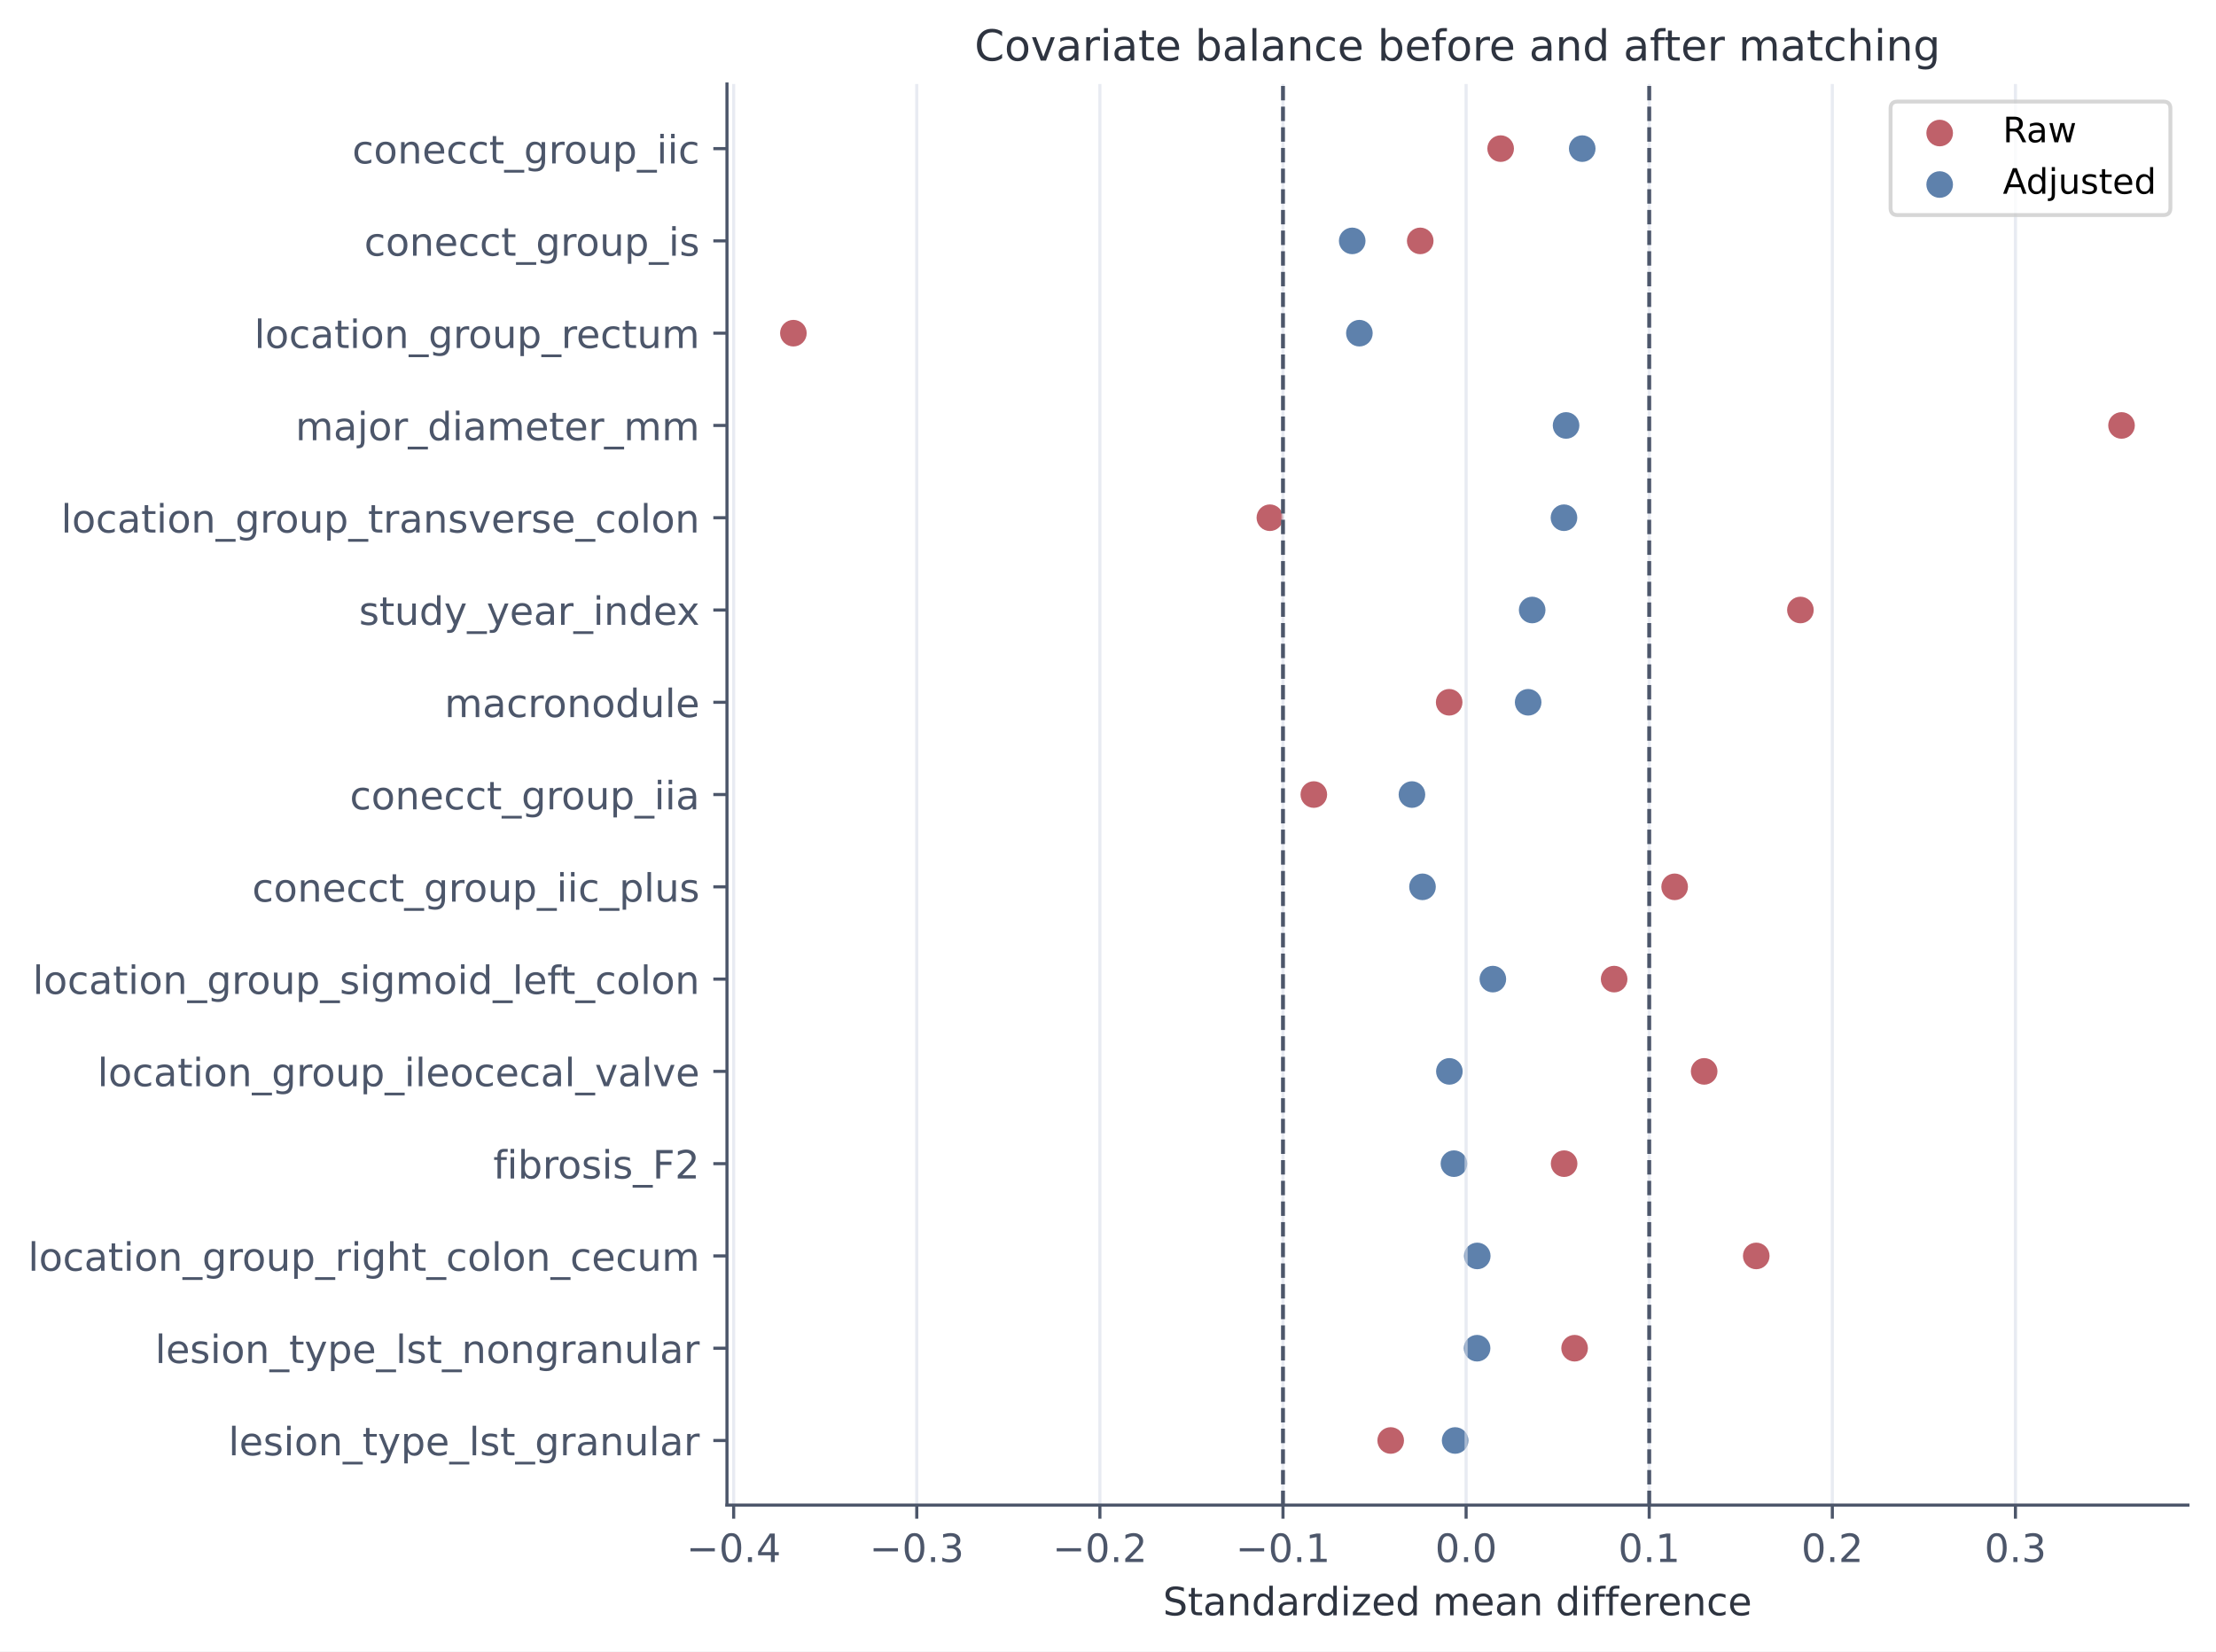
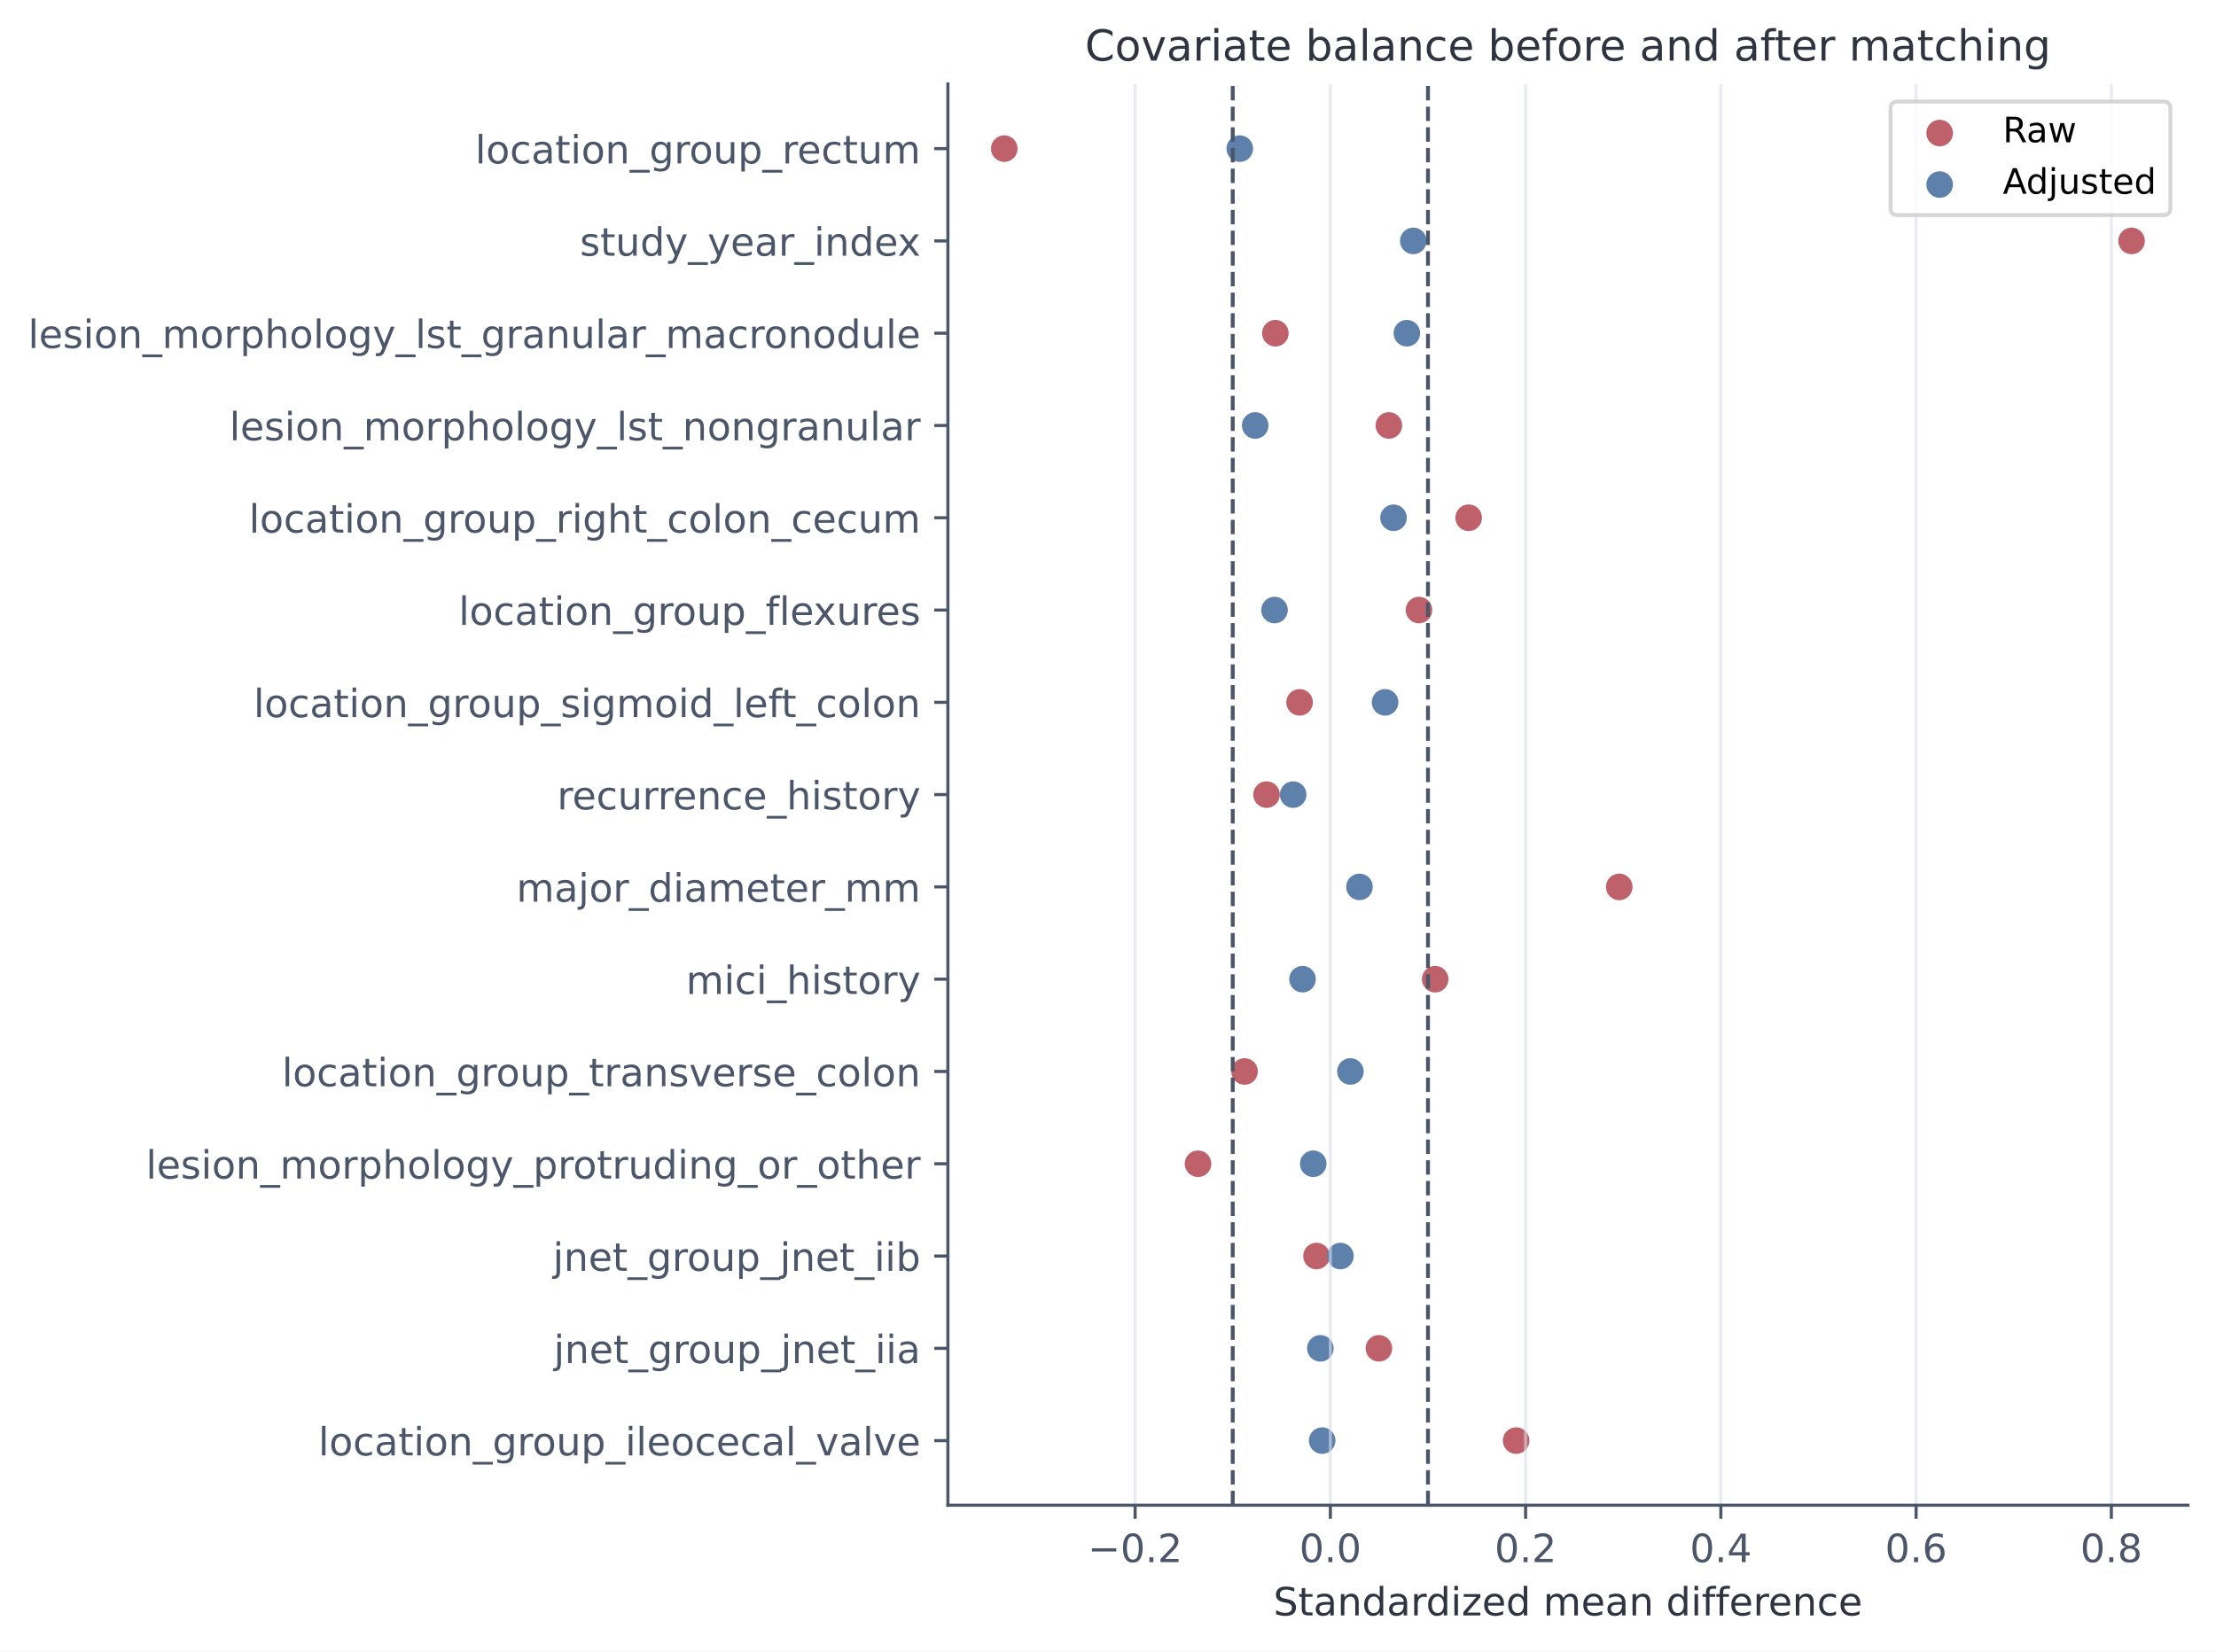
- <svg xmlns="http://www.w3.org/2000/svg" xmlns:xlink="http://www.w3.org/1999/xlink" width="568.472pt" height="423.715pt" viewBox="0 0 568.472 423.715" version="1.1">
+ <svg xmlns="http://www.w3.org/2000/svg" xmlns:xlink="http://www.w3.org/1999/xlink" width="568.427pt" height="423.715pt" viewBox="0 0 568.427 423.715" version="1.1">
  <defs>
    <style type="text/css">*{stroke-linejoin: round; stroke-linecap: butt}</style>
  </defs>
  <g id="figure_1">
    <g id="patch_1">
-       <path d="M 0 423.715  L 568.472 423.715  L 568.472 0  L 0 0  z " style="fill: #ffffff" />
+       <path d="M 0 423.715  L 568.427 423.715  L 568.427 0  L 0 0  z " style="fill: #ffffff" />
    </g>
    <g id="axes_1">
      <g id="patch_2">
-         <path d="M 186.492 386.158  L 561.272 386.158  L 561.272 21.558  L 186.492 21.558  z " style="fill: #ffffff" />
+         <path d="M 243.147 386.158  L 561.227 386.158  L 561.227 21.558  L 243.147 21.558  z " style="fill: #ffffff" />
      </g>
      <g id="PathCollection_1">
        <defs>
-           <path id="ma9f8650560" d="M 0 2.915  C 0.773 2.915 1.515 2.608 2.062 2.062  C 2.608 1.515 2.915 0.773 2.915 0  C 2.915 -0.773 2.608 -1.515 2.062 -2.062  C 1.515 -2.608 0.773 -2.915 0 -2.915  C -0.773 -2.915 -1.515 -2.608 -2.062 -2.062  C -2.608 -1.515 -2.915 -0.773 -2.915 0  C -2.915 0.773 -2.608 1.515 -2.062 2.062  C -1.515 2.608 -0.773 2.915 0 2.915  z " style="stroke: #bf616a" />
+           <path id="m0101442f38" d="M 0 2.915  C 0.773 2.915 1.515 2.608 2.062 2.062  C 2.608 1.515 2.915 0.773 2.915 0  C 2.915 -0.773 2.608 -1.515 2.062 -2.062  C 1.515 -2.608 0.773 -2.915 0 -2.915  C -0.773 -2.915 -1.515 -2.608 -2.062 -2.062  C -2.608 -1.515 -2.915 -0.773 -2.915 0  C -2.915 0.773 -2.608 1.515 -2.062 2.062  C -1.515 2.608 -0.773 2.915 0 2.915  z " style="stroke: #bf616a" />
        </defs>
-         <g clip-path="url(#p90c95029b3)">
-           <use xlink:href="#ma9f8650560" x="356.756" y="369.586" style="fill: #bf616a; stroke: #bf616a" />
-           <use xlink:href="#ma9f8650560" x="403.933" y="345.91" style="fill: #bf616a; stroke: #bf616a" />
-           <use xlink:href="#ma9f8650560" x="450.532" y="322.235" style="fill: #bf616a; stroke: #bf616a" />
-           <use xlink:href="#ma9f8650560" x="401.243" y="298.56" style="fill: #bf616a; stroke: #bf616a" />
-           <use xlink:href="#ma9f8650560" x="437.169" y="274.884" style="fill: #bf616a; stroke: #bf616a" />
-           <use xlink:href="#ma9f8650560" x="414.077" y="251.209" style="fill: #bf616a; stroke: #bf616a" />
-           <use xlink:href="#ma9f8650560" x="429.598" y="227.534" style="fill: #bf616a; stroke: #bf616a" />
-           <use xlink:href="#ma9f8650560" x="337.037" y="203.858" style="fill: #bf616a; stroke: #bf616a" />
-           <use xlink:href="#ma9f8650560" x="371.758" y="180.183" style="fill: #bf616a; stroke: #bf616a" />
-           <use xlink:href="#ma9f8650560" x="461.859" y="156.508" style="fill: #bf616a; stroke: #bf616a" />
-           <use xlink:href="#ma9f8650560" x="325.764" y="132.832" style="fill: #bf616a; stroke: #bf616a" />
-           <use xlink:href="#ma9f8650560" x="544.237" y="109.157" style="fill: #bf616a; stroke: #bf616a" />
-           <use xlink:href="#ma9f8650560" x="203.528" y="85.482" style="fill: #bf616a; stroke: #bf616a" />
-           <use xlink:href="#ma9f8650560" x="364.331" y="61.806" style="fill: #bf616a; stroke: #bf616a" />
-           <use xlink:href="#ma9f8650560" x="384.962" y="38.131" style="fill: #bf616a; stroke: #bf616a" />
+         <g clip-path="url(#p6c27c6f2ce)">
+           <use xlink:href="#m0101442f38" x="388.904" y="369.586" style="fill: #bf616a; stroke: #bf616a" />
+           <use xlink:href="#m0101442f38" x="353.7" y="345.91" style="fill: #bf616a; stroke: #bf616a" />
+           <use xlink:href="#m0101442f38" x="337.7" y="322.235" style="fill: #bf616a; stroke: #bf616a" />
+           <use xlink:href="#m0101442f38" x="307.303" y="298.56" style="fill: #bf616a; stroke: #bf616a" />
+           <use xlink:href="#m0101442f38" x="319.245" y="274.884" style="fill: #bf616a; stroke: #bf616a" />
+           <use xlink:href="#m0101442f38" x="368.136" y="251.209" style="fill: #bf616a; stroke: #bf616a" />
+           <use xlink:href="#m0101442f38" x="415.353" y="227.534" style="fill: #bf616a; stroke: #bf616a" />
+           <use xlink:href="#m0101442f38" x="324.886" y="203.858" style="fill: #bf616a; stroke: #bf616a" />
+           <use xlink:href="#m0101442f38" x="333.36" y="180.183" style="fill: #bf616a; stroke: #bf616a" />
+           <use xlink:href="#m0101442f38" x="363.98" y="156.508" style="fill: #bf616a; stroke: #bf616a" />
+           <use xlink:href="#m0101442f38" x="376.73" y="132.832" style="fill: #bf616a; stroke: #bf616a" />
+           <use xlink:href="#m0101442f38" x="356.257" y="109.157" style="fill: #bf616a; stroke: #bf616a" />
+           <use xlink:href="#m0101442f38" x="327.139" y="85.482" style="fill: #bf616a; stroke: #bf616a" />
+           <use xlink:href="#m0101442f38" x="546.769" y="61.806" style="fill: #bf616a; stroke: #bf616a" />
+           <use xlink:href="#m0101442f38" x="257.605" y="38.131" style="fill: #bf616a; stroke: #bf616a" />
        </g>
      </g>
      <g id="PathCollection_2">
        <defs>
-           <path id="m4443defe9d" d="M 0 2.915  C 0.773 2.915 1.515 2.608 2.062 2.062  C 2.608 1.515 2.915 0.773 2.915 0  C 2.915 -0.773 2.608 -1.515 2.062 -2.062  C 1.515 -2.608 0.773 -2.915 0 -2.915  C -0.773 -2.915 -1.515 -2.608 -2.062 -2.062  C -2.608 -1.515 -2.915 -0.773 -2.915 0  C -2.915 0.773 -2.608 1.515 -2.062 2.062  C -1.515 2.608 -0.773 2.915 0 2.915  z " style="stroke: #5e81ac" />
+           <path id="ma37ee5ddba" d="M 0 2.915  C 0.773 2.915 1.515 2.608 2.062 2.062  C 2.608 1.515 2.915 0.773 2.915 0  C 2.915 -0.773 2.608 -1.515 2.062 -2.062  C 1.515 -2.608 0.773 -2.915 0 -2.915  C -0.773 -2.915 -1.515 -2.608 -2.062 -2.062  C -2.608 -1.515 -2.915 -0.773 -2.915 0  C -2.915 0.773 -2.608 1.515 -2.062 2.062  C -1.515 2.608 -0.773 2.915 0 2.915  z " style="stroke: #5e81ac" />
        </defs>
-         <g clip-path="url(#p90c95029b3)">
-           <use xlink:href="#m4443defe9d" x="373.288" y="369.586" style="fill: #5e81ac; stroke: #5e81ac" />
-           <use xlink:href="#m4443defe9d" x="378.92" y="345.91" style="fill: #5e81ac; stroke: #5e81ac" />
-           <use xlink:href="#m4443defe9d" x="378.961" y="322.235" style="fill: #5e81ac; stroke: #5e81ac" />
-           <use xlink:href="#m4443defe9d" x="372.979" y="298.56" style="fill: #5e81ac; stroke: #5e81ac" />
-           <use xlink:href="#m4443defe9d" x="371.809" y="274.884" style="fill: #5e81ac; stroke: #5e81ac" />
-           <use xlink:href="#m4443defe9d" x="382.961" y="251.209" style="fill: #5e81ac; stroke: #5e81ac" />
-           <use xlink:href="#m4443defe9d" x="364.915" y="227.534" style="fill: #5e81ac; stroke: #5e81ac" />
-           <use xlink:href="#m4443defe9d" x="362.206" y="203.858" style="fill: #5e81ac; stroke: #5e81ac" />
-           <use xlink:href="#m4443defe9d" x="392.019" y="180.183" style="fill: #5e81ac; stroke: #5e81ac" />
-           <use xlink:href="#m4443defe9d" x="393.05" y="156.508" style="fill: #5e81ac; stroke: #5e81ac" />
-           <use xlink:href="#m4443defe9d" x="401.206" y="132.832" style="fill: #5e81ac; stroke: #5e81ac" />
-           <use xlink:href="#m4443defe9d" x="401.746" y="109.157" style="fill: #5e81ac; stroke: #5e81ac" />
-           <use xlink:href="#m4443defe9d" x="348.724" y="85.482" style="fill: #5e81ac; stroke: #5e81ac" />
-           <use xlink:href="#m4443defe9d" x="346.884" y="61.806" style="fill: #5e81ac; stroke: #5e81ac" />
-           <use xlink:href="#m4443defe9d" x="405.89" y="38.131" style="fill: #5e81ac; stroke: #5e81ac" />
+         <g clip-path="url(#p6c27c6f2ce)">
+           <use xlink:href="#ma37ee5ddba" x="339.15" y="369.586" style="fill: #5e81ac; stroke: #5e81ac" />
+           <use xlink:href="#ma37ee5ddba" x="338.688" y="345.91" style="fill: #5e81ac; stroke: #5e81ac" />
+           <use xlink:href="#ma37ee5ddba" x="343.836" y="322.235" style="fill: #5e81ac; stroke: #5e81ac" />
+           <use xlink:href="#ma37ee5ddba" x="336.86" y="298.56" style="fill: #5e81ac; stroke: #5e81ac" />
+           <use xlink:href="#ma37ee5ddba" x="346.393" y="274.884" style="fill: #5e81ac; stroke: #5e81ac" />
+           <use xlink:href="#ma37ee5ddba" x="334.107" y="251.209" style="fill: #5e81ac; stroke: #5e81ac" />
+           <use xlink:href="#ma37ee5ddba" x="348.721" y="227.534" style="fill: #5e81ac; stroke: #5e81ac" />
+           <use xlink:href="#ma37ee5ddba" x="331.702" y="203.858" style="fill: #5e81ac; stroke: #5e81ac" />
+           <use xlink:href="#ma37ee5ddba" x="355.284" y="180.183" style="fill: #5e81ac; stroke: #5e81ac" />
+           <use xlink:href="#ma37ee5ddba" x="326.924" y="156.508" style="fill: #5e81ac; stroke: #5e81ac" />
+           <use xlink:href="#ma37ee5ddba" x="357.453" y="132.832" style="fill: #5e81ac; stroke: #5e81ac" />
+           <use xlink:href="#ma37ee5ddba" x="321.97" y="109.157" style="fill: #5e81ac; stroke: #5e81ac" />
+           <use xlink:href="#ma37ee5ddba" x="360.874" y="85.482" style="fill: #5e81ac; stroke: #5e81ac" />
+           <use xlink:href="#ma37ee5ddba" x="362.52" y="61.806" style="fill: #5e81ac; stroke: #5e81ac" />
+           <use xlink:href="#ma37ee5ddba" x="318.014" y="38.131" style="fill: #5e81ac; stroke: #5e81ac" />
        </g>
      </g>
      <g id="matplotlib.axis_1">
        <g id="xtick_1">
          <g id="line2d_1">
-             <path d="M 188.206 386.158  L 188.206 21.558  " clip-path="url(#p90c95029b3)" style="fill: none; stroke: #d8dee9; stroke-opacity: 0.6; stroke-width: 0.8; stroke-linecap: square" />
+             <path d="M 291.169 386.158  L 291.169 21.558  " clip-path="url(#p6c27c6f2ce)" style="fill: none; stroke: #d8dee9; stroke-opacity: 0.6; stroke-width: 0.8; stroke-linecap: square" />
          </g>
          <g id="line2d_2">
            <defs>
-               <path id="m6ff92d4e8b" d="M 0 0  L 0 3.5  " style="stroke: #4c566a; stroke-width: 0.8" />
+               <path id="m2e3e70870a" d="M 0 0  L 0 3.5  " style="stroke: #4c566a; stroke-width: 0.8" />
            </defs>
            <g>
-               <use xlink:href="#m6ff92d4e8b" x="188.206" y="386.158" style="fill: #4c566a; stroke: #4c566a; stroke-width: 0.8" />
+               <use xlink:href="#m2e3e70870a" x="291.169" y="386.158" style="fill: #4c566a; stroke: #4c566a; stroke-width: 0.8" />
            </g>
          </g>
          <g id="text_1">
-             <text style="fill: #4c566a; font: 10px 'DejaVu Sans', 'Bitstream Vera Sans', 'Computer Modern Sans Serif', 'Lucida Grande', 'Verdana', 'Geneva', 'Lucid', 'Arial', 'Helvetica', 'Avant Garde', sans-serif; text-anchor: middle" x="188.206" y="400.757" transform="rotate(-0 188.2057 400.7567)">−0.4</text>
+             <text style="fill: #4c566a; font: 10px 'DejaVu Sans', 'Bitstream Vera Sans', 'Computer Modern Sans Serif', 'Lucida Grande', 'Verdana', 'Geneva', 'Lucid', 'Arial', 'Helvetica', 'Avant Garde', sans-serif; text-anchor: middle" x="291.169" y="400.757" transform="rotate(-0 291.1689 400.7567)">−0.2</text>
          </g>
        </g>
        <g id="xtick_2">
          <g id="line2d_3">
-             <path d="M 235.179 386.158  L 235.179 21.558  " clip-path="url(#p90c95029b3)" style="fill: none; stroke: #d8dee9; stroke-opacity: 0.6; stroke-width: 0.8; stroke-linecap: square" />
+             <path d="M 341.252 386.158  L 341.252 21.558  " clip-path="url(#p6c27c6f2ce)" style="fill: none; stroke: #d8dee9; stroke-opacity: 0.6; stroke-width: 0.8; stroke-linecap: square" />
          </g>
          <g id="line2d_4">
            <g>
-               <use xlink:href="#m6ff92d4e8b" x="235.179" y="386.158" style="fill: #4c566a; stroke: #4c566a; stroke-width: 0.8" />
+               <use xlink:href="#m2e3e70870a" x="341.252" y="386.158" style="fill: #4c566a; stroke: #4c566a; stroke-width: 0.8" />
            </g>
          </g>
          <g id="text_2">
-             <text style="fill: #4c566a; font: 10px 'DejaVu Sans', 'Bitstream Vera Sans', 'Computer Modern Sans Serif', 'Lucida Grande', 'Verdana', 'Geneva', 'Lucid', 'Arial', 'Helvetica', 'Avant Garde', sans-serif; text-anchor: middle" x="235.179" y="400.757" transform="rotate(-0 235.1794 400.7567)">−0.3</text>
+             <text style="fill: #4c566a; font: 10px 'DejaVu Sans', 'Bitstream Vera Sans', 'Computer Modern Sans Serif', 'Lucida Grande', 'Verdana', 'Geneva', 'Lucid', 'Arial', 'Helvetica', 'Avant Garde', sans-serif; text-anchor: middle" x="341.252" y="400.757" transform="rotate(-0 341.2517 400.7567)">0.0</text>
          </g>
        </g>
        <g id="xtick_3">
          <g id="line2d_5">
-             <path d="M 282.153 386.158  L 282.153 21.558  " clip-path="url(#p90c95029b3)" style="fill: none; stroke: #d8dee9; stroke-opacity: 0.6; stroke-width: 0.8; stroke-linecap: square" />
+             <path d="M 391.335 386.158  L 391.335 21.558  " clip-path="url(#p6c27c6f2ce)" style="fill: none; stroke: #d8dee9; stroke-opacity: 0.6; stroke-width: 0.8; stroke-linecap: square" />
          </g>
          <g id="line2d_6">
            <g>
-               <use xlink:href="#m6ff92d4e8b" x="282.153" y="386.158" style="fill: #4c566a; stroke: #4c566a; stroke-width: 0.8" />
+               <use xlink:href="#m2e3e70870a" x="391.335" y="386.158" style="fill: #4c566a; stroke: #4c566a; stroke-width: 0.8" />
            </g>
          </g>
          <g id="text_3">
-             <text style="fill: #4c566a; font: 10px 'DejaVu Sans', 'Bitstream Vera Sans', 'Computer Modern Sans Serif', 'Lucida Grande', 'Verdana', 'Geneva', 'Lucid', 'Arial', 'Helvetica', 'Avant Garde', sans-serif; text-anchor: middle" x="282.153" y="400.757" transform="rotate(-0 282.1531 400.7567)">−0.2</text>
+             <text style="fill: #4c566a; font: 10px 'DejaVu Sans', 'Bitstream Vera Sans', 'Computer Modern Sans Serif', 'Lucida Grande', 'Verdana', 'Geneva', 'Lucid', 'Arial', 'Helvetica', 'Avant Garde', sans-serif; text-anchor: middle" x="391.335" y="400.757" transform="rotate(-0 391.3346 400.7567)">0.2</text>
          </g>
        </g>
        <g id="xtick_4">
          <g id="line2d_7">
-             <path d="M 329.127 386.158  L 329.127 21.558  " clip-path="url(#p90c95029b3)" style="fill: none; stroke: #d8dee9; stroke-opacity: 0.6; stroke-width: 0.8; stroke-linecap: square" />
+             <path d="M 441.417 386.158  L 441.417 21.558  " clip-path="url(#p6c27c6f2ce)" style="fill: none; stroke: #d8dee9; stroke-opacity: 0.6; stroke-width: 0.8; stroke-linecap: square" />
          </g>
          <g id="line2d_8">
            <g>
-               <use xlink:href="#m6ff92d4e8b" x="329.127" y="386.158" style="fill: #4c566a; stroke: #4c566a; stroke-width: 0.8" />
+               <use xlink:href="#m2e3e70870a" x="441.417" y="386.158" style="fill: #4c566a; stroke: #4c566a; stroke-width: 0.8" />
            </g>
          </g>
          <g id="text_4">
-             <text style="fill: #4c566a; font: 10px 'DejaVu Sans', 'Bitstream Vera Sans', 'Computer Modern Sans Serif', 'Lucida Grande', 'Verdana', 'Geneva', 'Lucid', 'Arial', 'Helvetica', 'Avant Garde', sans-serif; text-anchor: middle" x="329.127" y="400.757" transform="rotate(-0 329.1268 400.7567)">−0.1</text>
+             <text style="fill: #4c566a; font: 10px 'DejaVu Sans', 'Bitstream Vera Sans', 'Computer Modern Sans Serif', 'Lucida Grande', 'Verdana', 'Geneva', 'Lucid', 'Arial', 'Helvetica', 'Avant Garde', sans-serif; text-anchor: middle" x="441.417" y="400.757" transform="rotate(-0 441.4174 400.7567)">0.4</text>
          </g>
        </g>
        <g id="xtick_5">
          <g id="line2d_9">
-             <path d="M 376.101 386.158  L 376.101 21.558  " clip-path="url(#p90c95029b3)" style="fill: none; stroke: #d8dee9; stroke-opacity: 0.6; stroke-width: 0.8; stroke-linecap: square" />
+             <path d="M 491.5 386.158  L 491.5 21.558  " clip-path="url(#p6c27c6f2ce)" style="fill: none; stroke: #d8dee9; stroke-opacity: 0.6; stroke-width: 0.8; stroke-linecap: square" />
          </g>
          <g id="line2d_10">
            <g>
-               <use xlink:href="#m6ff92d4e8b" x="376.101" y="386.158" style="fill: #4c566a; stroke: #4c566a; stroke-width: 0.8" />
+               <use xlink:href="#m2e3e70870a" x="491.5" y="386.158" style="fill: #4c566a; stroke: #4c566a; stroke-width: 0.8" />
            </g>
          </g>
          <g id="text_5">
-             <text style="fill: #4c566a; font: 10px 'DejaVu Sans', 'Bitstream Vera Sans', 'Computer Modern Sans Serif', 'Lucida Grande', 'Verdana', 'Geneva', 'Lucid', 'Arial', 'Helvetica', 'Avant Garde', sans-serif; text-anchor: middle" x="376.101" y="400.757" transform="rotate(-0 376.1005 400.7567)">0.0</text>
+             <text style="fill: #4c566a; font: 10px 'DejaVu Sans', 'Bitstream Vera Sans', 'Computer Modern Sans Serif', 'Lucida Grande', 'Verdana', 'Geneva', 'Lucid', 'Arial', 'Helvetica', 'Avant Garde', sans-serif; text-anchor: middle" x="491.5" y="400.757" transform="rotate(-0 491.5003 400.7567)">0.6</text>
          </g>
        </g>
        <g id="xtick_6">
          <g id="line2d_11">
-             <path d="M 423.074 386.158  L 423.074 21.558  " clip-path="url(#p90c95029b3)" style="fill: none; stroke: #d8dee9; stroke-opacity: 0.6; stroke-width: 0.8; stroke-linecap: square" />
+             <path d="M 541.583 386.158  L 541.583 21.558  " clip-path="url(#p6c27c6f2ce)" style="fill: none; stroke: #d8dee9; stroke-opacity: 0.6; stroke-width: 0.8; stroke-linecap: square" />
          </g>
          <g id="line2d_12">
            <g>
-               <use xlink:href="#m6ff92d4e8b" x="423.074" y="386.158" style="fill: #4c566a; stroke: #4c566a; stroke-width: 0.8" />
+               <use xlink:href="#m2e3e70870a" x="541.583" y="386.158" style="fill: #4c566a; stroke: #4c566a; stroke-width: 0.8" />
            </g>
          </g>
          <g id="text_6">
-             <text style="fill: #4c566a; font: 10px 'DejaVu Sans', 'Bitstream Vera Sans', 'Computer Modern Sans Serif', 'Lucida Grande', 'Verdana', 'Geneva', 'Lucid', 'Arial', 'Helvetica', 'Avant Garde', sans-serif; text-anchor: middle" x="423.074" y="400.757" transform="rotate(-0 423.0742 400.7567)">0.1</text>
-           </g>
-         </g>
-         <g id="xtick_7">
-           <g id="line2d_13">
-             <path d="M 470.048 386.158  L 470.048 21.558  " clip-path="url(#p90c95029b3)" style="fill: none; stroke: #d8dee9; stroke-opacity: 0.6; stroke-width: 0.8; stroke-linecap: square" />
-           </g>
-           <g id="line2d_14">
-             <g>
-               <use xlink:href="#m6ff92d4e8b" x="470.048" y="386.158" style="fill: #4c566a; stroke: #4c566a; stroke-width: 0.8" />
-             </g>
-           </g>
-           <g id="text_7">
-             <text style="fill: #4c566a; font: 10px 'DejaVu Sans', 'Bitstream Vera Sans', 'Computer Modern Sans Serif', 'Lucida Grande', 'Verdana', 'Geneva', 'Lucid', 'Arial', 'Helvetica', 'Avant Garde', sans-serif; text-anchor: middle" x="470.048" y="400.757" transform="rotate(-0 470.0479 400.7567)">0.2</text>
-           </g>
-         </g>
-         <g id="xtick_8">
-           <g id="line2d_15">
-             <path d="M 517.022 386.158  L 517.022 21.558  " clip-path="url(#p90c95029b3)" style="fill: none; stroke: #d8dee9; stroke-opacity: 0.6; stroke-width: 0.8; stroke-linecap: square" />
-           </g>
-           <g id="line2d_16">
-             <g>
-               <use xlink:href="#m6ff92d4e8b" x="517.022" y="386.158" style="fill: #4c566a; stroke: #4c566a; stroke-width: 0.8" />
-             </g>
-           </g>
-           <g id="text_8">
-             <text style="fill: #4c566a; font: 10px 'DejaVu Sans', 'Bitstream Vera Sans', 'Computer Modern Sans Serif', 'Lucida Grande', 'Verdana', 'Geneva', 'Lucid', 'Arial', 'Helvetica', 'Avant Garde', sans-serif; text-anchor: middle" x="517.022" y="400.757" transform="rotate(-0 517.0216 400.7567)">0.3</text>
-           </g>
-         </g>
-         <g id="text_9">
-           <text style="fill: #2e3440; font: 10px 'DejaVu Sans', 'Bitstream Vera Sans', 'Computer Modern Sans Serif', 'Lucida Grande', 'Verdana', 'Geneva', 'Lucid', 'Arial', 'Helvetica', 'Avant Garde', sans-serif; text-anchor: middle" x="373.882" y="414.435" transform="rotate(-0 373.8822 414.4348)">Standardized mean difference</text>
+             <text style="fill: #4c566a; font: 10px 'DejaVu Sans', 'Bitstream Vera Sans', 'Computer Modern Sans Serif', 'Lucida Grande', 'Verdana', 'Geneva', 'Lucid', 'Arial', 'Helvetica', 'Avant Garde', sans-serif; text-anchor: middle" x="541.583" y="400.757" transform="rotate(-0 541.5832 400.7567)">0.8</text>
+           </g>
+         </g>
+         <g id="text_7">
+           <text style="fill: #2e3440; font: 10px 'DejaVu Sans', 'Bitstream Vera Sans', 'Computer Modern Sans Serif', 'Lucida Grande', 'Verdana', 'Geneva', 'Lucid', 'Arial', 'Helvetica', 'Avant Garde', sans-serif; text-anchor: middle" x="402.187" y="414.435" transform="rotate(-0 402.1869 414.4348)">Standardized mean difference</text>
        </g>
      </g>
      <g id="matplotlib.axis_2">
        <g id="ytick_1">
+           <g id="line2d_13">
+             <defs>
+               <path id="m29031b3eed" d="M 0 0  L -3.5 0  " style="stroke: #4c566a; stroke-width: 0.8" />
+             </defs>
+             <g>
+               <use xlink:href="#m29031b3eed" x="243.147" y="369.586" style="fill: #4c566a; stroke: #4c566a; stroke-width: 0.8" />
+             </g>
+           </g>
+           <g id="text_8">
+             <text style="fill: #4c566a; font: 10px 'DejaVu Sans', 'Bitstream Vera Sans', 'Computer Modern Sans Serif', 'Lucida Grande', 'Verdana', 'Geneva', 'Lucid', 'Arial', 'Helvetica', 'Avant Garde', sans-serif; text-anchor: end" x="236.147" y="373.385" transform="rotate(-0 236.1469 373.3848)">location_group_ileocecal_valve</text>
+           </g>
+         </g>
+         <g id="ytick_2">
+           <g id="line2d_14">
+             <g>
+               <use xlink:href="#m29031b3eed" x="243.147" y="345.91" style="fill: #4c566a; stroke: #4c566a; stroke-width: 0.8" />
+             </g>
+           </g>
+           <g id="text_9">
+             <text style="fill: #4c566a; font: 10px 'DejaVu Sans', 'Bitstream Vera Sans', 'Computer Modern Sans Serif', 'Lucida Grande', 'Verdana', 'Geneva', 'Lucid', 'Arial', 'Helvetica', 'Avant Garde', sans-serif; text-anchor: end" x="236.147" y="349.709" transform="rotate(-0 236.1469 349.7094)">jnet_group_jnet_iia</text>
+           </g>
+         </g>
+         <g id="ytick_3">
+           <g id="line2d_15">
+             <g>
+               <use xlink:href="#m29031b3eed" x="243.147" y="322.235" style="fill: #4c566a; stroke: #4c566a; stroke-width: 0.8" />
+             </g>
+           </g>
+           <g id="text_10">
+             <text style="fill: #4c566a; font: 10px 'DejaVu Sans', 'Bitstream Vera Sans', 'Computer Modern Sans Serif', 'Lucida Grande', 'Verdana', 'Geneva', 'Lucid', 'Arial', 'Helvetica', 'Avant Garde', sans-serif; text-anchor: end" x="236.147" y="326.034" transform="rotate(-0 236.1469 326.0341)">jnet_group_jnet_iib</text>
+           </g>
+         </g>
+         <g id="ytick_4">
+           <g id="line2d_16">
+             <g>
+               <use xlink:href="#m29031b3eed" x="243.147" y="298.56" style="fill: #4c566a; stroke: #4c566a; stroke-width: 0.8" />
+             </g>
+           </g>
+           <g id="text_11">
+             <text style="fill: #4c566a; font: 10px 'DejaVu Sans', 'Bitstream Vera Sans', 'Computer Modern Sans Serif', 'Lucida Grande', 'Verdana', 'Geneva', 'Lucid', 'Arial', 'Helvetica', 'Avant Garde', sans-serif; text-anchor: end" x="236.147" y="302.359" transform="rotate(-0 236.1469 302.3588)">lesion_morphology_protruding_or_other</text>
+           </g>
+         </g>
+         <g id="ytick_5">
          <g id="line2d_17">
-             <defs>
-               <path id="mf9ea28f446" d="M 0 0  L -3.5 0  " style="stroke: #4c566a; stroke-width: 0.8" />
-             </defs>
-             <g>
-               <use xlink:href="#mf9ea28f446" x="186.492" y="369.586" style="fill: #4c566a; stroke: #4c566a; stroke-width: 0.8" />
-             </g>
-           </g>
-           <g id="text_10">
-             <text style="fill: #4c566a; font: 10px 'DejaVu Sans', 'Bitstream Vera Sans', 'Computer Modern Sans Serif', 'Lucida Grande', 'Verdana', 'Geneva', 'Lucid', 'Arial', 'Helvetica', 'Avant Garde', sans-serif; text-anchor: end" x="179.492" y="373.385" transform="rotate(-0 179.4922 373.3848)">lesion_type_lst_granular</text>
-           </g>
-         </g>
-         <g id="ytick_2">
+             <g>
+               <use xlink:href="#m29031b3eed" x="243.147" y="274.884" style="fill: #4c566a; stroke: #4c566a; stroke-width: 0.8" />
+             </g>
+           </g>
+           <g id="text_12">
+             <text style="fill: #4c566a; font: 10px 'DejaVu Sans', 'Bitstream Vera Sans', 'Computer Modern Sans Serif', 'Lucida Grande', 'Verdana', 'Geneva', 'Lucid', 'Arial', 'Helvetica', 'Avant Garde', sans-serif; text-anchor: end" x="236.147" y="278.683" transform="rotate(-0 236.1469 278.6835)">location_group_transverse_colon</text>
+           </g>
+         </g>
+         <g id="ytick_6">
          <g id="line2d_18">
            <g>
-               <use xlink:href="#mf9ea28f446" x="186.492" y="345.91" style="fill: #4c566a; stroke: #4c566a; stroke-width: 0.8" />
-             </g>
-           </g>
-           <g id="text_11">
-             <text style="fill: #4c566a; font: 10px 'DejaVu Sans', 'Bitstream Vera Sans', 'Computer Modern Sans Serif', 'Lucida Grande', 'Verdana', 'Geneva', 'Lucid', 'Arial', 'Helvetica', 'Avant Garde', sans-serif; text-anchor: end" x="179.492" y="349.709" transform="rotate(-0 179.4922 349.7094)">lesion_type_lst_nongranular</text>
-           </g>
-         </g>
-         <g id="ytick_3">
+               <use xlink:href="#m29031b3eed" x="243.147" y="251.209" style="fill: #4c566a; stroke: #4c566a; stroke-width: 0.8" />
+             </g>
+           </g>
+           <g id="text_13">
+             <text style="fill: #4c566a; font: 10px 'DejaVu Sans', 'Bitstream Vera Sans', 'Computer Modern Sans Serif', 'Lucida Grande', 'Verdana', 'Geneva', 'Lucid', 'Arial', 'Helvetica', 'Avant Garde', sans-serif; text-anchor: end" x="236.147" y="255.008" transform="rotate(-0 236.1469 255.0081)">mici_history</text>
+           </g>
+         </g>
+         <g id="ytick_7">
          <g id="line2d_19">
            <g>
-               <use xlink:href="#mf9ea28f446" x="186.492" y="322.235" style="fill: #4c566a; stroke: #4c566a; stroke-width: 0.8" />
-             </g>
-           </g>
-           <g id="text_12">
-             <text style="fill: #4c566a; font: 10px 'DejaVu Sans', 'Bitstream Vera Sans', 'Computer Modern Sans Serif', 'Lucida Grande', 'Verdana', 'Geneva', 'Lucid', 'Arial', 'Helvetica', 'Avant Garde', sans-serif; text-anchor: end" x="179.492" y="326.034" transform="rotate(-0 179.4922 326.0341)">location_group_right_colon_cecum</text>
-           </g>
-         </g>
-         <g id="ytick_4">
+               <use xlink:href="#m29031b3eed" x="243.147" y="227.534" style="fill: #4c566a; stroke: #4c566a; stroke-width: 0.8" />
+             </g>
+           </g>
+           <g id="text_14">
+             <text style="fill: #4c566a; font: 10px 'DejaVu Sans', 'Bitstream Vera Sans', 'Computer Modern Sans Serif', 'Lucida Grande', 'Verdana', 'Geneva', 'Lucid', 'Arial', 'Helvetica', 'Avant Garde', sans-serif; text-anchor: end" x="236.147" y="231.333" transform="rotate(-0 236.1469 231.3328)">major_diameter_mm</text>
+           </g>
+         </g>
+         <g id="ytick_8">
          <g id="line2d_20">
            <g>
-               <use xlink:href="#mf9ea28f446" x="186.492" y="298.56" style="fill: #4c566a; stroke: #4c566a; stroke-width: 0.8" />
-             </g>
-           </g>
-           <g id="text_13">
-             <text style="fill: #4c566a; font: 10px 'DejaVu Sans', 'Bitstream Vera Sans', 'Computer Modern Sans Serif', 'Lucida Grande', 'Verdana', 'Geneva', 'Lucid', 'Arial', 'Helvetica', 'Avant Garde', sans-serif; text-anchor: end" x="179.492" y="302.359" transform="rotate(-0 179.4922 302.3588)">fibrosis_F2</text>
-           </g>
-         </g>
-         <g id="ytick_5">
+               <use xlink:href="#m29031b3eed" x="243.147" y="203.858" style="fill: #4c566a; stroke: #4c566a; stroke-width: 0.8" />
+             </g>
+           </g>
+           <g id="text_15">
+             <text style="fill: #4c566a; font: 10px 'DejaVu Sans', 'Bitstream Vera Sans', 'Computer Modern Sans Serif', 'Lucida Grande', 'Verdana', 'Geneva', 'Lucid', 'Arial', 'Helvetica', 'Avant Garde', sans-serif; text-anchor: end" x="236.147" y="207.657" transform="rotate(-0 236.1469 207.6575)">recurrence_history</text>
+           </g>
+         </g>
+         <g id="ytick_9">
          <g id="line2d_21">
            <g>
-               <use xlink:href="#mf9ea28f446" x="186.492" y="274.884" style="fill: #4c566a; stroke: #4c566a; stroke-width: 0.8" />
-             </g>
-           </g>
-           <g id="text_14">
-             <text style="fill: #4c566a; font: 10px 'DejaVu Sans', 'Bitstream Vera Sans', 'Computer Modern Sans Serif', 'Lucida Grande', 'Verdana', 'Geneva', 'Lucid', 'Arial', 'Helvetica', 'Avant Garde', sans-serif; text-anchor: end" x="179.492" y="278.683" transform="rotate(-0 179.4922 278.6835)">location_group_ileocecal_valve</text>
-           </g>
-         </g>
-         <g id="ytick_6">
+               <use xlink:href="#m29031b3eed" x="243.147" y="180.183" style="fill: #4c566a; stroke: #4c566a; stroke-width: 0.8" />
+             </g>
+           </g>
+           <g id="text_16">
+             <text style="fill: #4c566a; font: 10px 'DejaVu Sans', 'Bitstream Vera Sans', 'Computer Modern Sans Serif', 'Lucida Grande', 'Verdana', 'Geneva', 'Lucid', 'Arial', 'Helvetica', 'Avant Garde', sans-serif; text-anchor: end" x="236.147" y="183.982" transform="rotate(-0 236.1469 183.9822)">location_group_sigmoid_left_colon</text>
+           </g>
+         </g>
+         <g id="ytick_10">
          <g id="line2d_22">
            <g>
-               <use xlink:href="#mf9ea28f446" x="186.492" y="251.209" style="fill: #4c566a; stroke: #4c566a; stroke-width: 0.8" />
-             </g>
-           </g>
-           <g id="text_15">
-             <text style="fill: #4c566a; font: 10px 'DejaVu Sans', 'Bitstream Vera Sans', 'Computer Modern Sans Serif', 'Lucida Grande', 'Verdana', 'Geneva', 'Lucid', 'Arial', 'Helvetica', 'Avant Garde', sans-serif; text-anchor: end" x="179.492" y="255.008" transform="rotate(-0 179.4922 255.0081)">location_group_sigmoid_left_colon</text>
-           </g>
-         </g>
-         <g id="ytick_7">
+               <use xlink:href="#m29031b3eed" x="243.147" y="156.508" style="fill: #4c566a; stroke: #4c566a; stroke-width: 0.8" />
+             </g>
+           </g>
+           <g id="text_17">
+             <text style="fill: #4c566a; font: 10px 'DejaVu Sans', 'Bitstream Vera Sans', 'Computer Modern Sans Serif', 'Lucida Grande', 'Verdana', 'Geneva', 'Lucid', 'Arial', 'Helvetica', 'Avant Garde', sans-serif; text-anchor: end" x="236.147" y="160.307" transform="rotate(-0 236.1469 160.3069)">location_group_flexures</text>
+           </g>
+         </g>
+         <g id="ytick_11">
          <g id="line2d_23">
            <g>
-               <use xlink:href="#mf9ea28f446" x="186.492" y="227.534" style="fill: #4c566a; stroke: #4c566a; stroke-width: 0.8" />
-             </g>
-           </g>
-           <g id="text_16">
-             <text style="fill: #4c566a; font: 10px 'DejaVu Sans', 'Bitstream Vera Sans', 'Computer Modern Sans Serif', 'Lucida Grande', 'Verdana', 'Geneva', 'Lucid', 'Arial', 'Helvetica', 'Avant Garde', sans-serif; text-anchor: end" x="179.492" y="231.333" transform="rotate(-0 179.4922 231.3328)">conecct_group_iic_plus</text>
-           </g>
-         </g>
-         <g id="ytick_8">
+               <use xlink:href="#m29031b3eed" x="243.147" y="132.832" style="fill: #4c566a; stroke: #4c566a; stroke-width: 0.8" />
+             </g>
+           </g>
+           <g id="text_18">
+             <text style="fill: #4c566a; font: 10px 'DejaVu Sans', 'Bitstream Vera Sans', 'Computer Modern Sans Serif', 'Lucida Grande', 'Verdana', 'Geneva', 'Lucid', 'Arial', 'Helvetica', 'Avant Garde', sans-serif; text-anchor: end" x="236.147" y="136.632" transform="rotate(-0 236.1469 136.6315)">location_group_right_colon_cecum</text>
+           </g>
+         </g>
+         <g id="ytick_12">
          <g id="line2d_24">
            <g>
-               <use xlink:href="#mf9ea28f446" x="186.492" y="203.858" style="fill: #4c566a; stroke: #4c566a; stroke-width: 0.8" />
-             </g>
-           </g>
-           <g id="text_17">
-             <text style="fill: #4c566a; font: 10px 'DejaVu Sans', 'Bitstream Vera Sans', 'Computer Modern Sans Serif', 'Lucida Grande', 'Verdana', 'Geneva', 'Lucid', 'Arial', 'Helvetica', 'Avant Garde', sans-serif; text-anchor: end" x="179.492" y="207.657" transform="rotate(-0 179.4922 207.6575)">conecct_group_iia</text>
-           </g>
-         </g>
-         <g id="ytick_9">
+               <use xlink:href="#m29031b3eed" x="243.147" y="109.157" style="fill: #4c566a; stroke: #4c566a; stroke-width: 0.8" />
+             </g>
+           </g>
+           <g id="text_19">
+             <text style="fill: #4c566a; font: 10px 'DejaVu Sans', 'Bitstream Vera Sans', 'Computer Modern Sans Serif', 'Lucida Grande', 'Verdana', 'Geneva', 'Lucid', 'Arial', 'Helvetica', 'Avant Garde', sans-serif; text-anchor: end" x="236.147" y="112.956" transform="rotate(-0 236.1469 112.9562)">lesion_morphology_lst_nongranular</text>
+           </g>
+         </g>
+         <g id="ytick_13">
          <g id="line2d_25">
            <g>
-               <use xlink:href="#mf9ea28f446" x="186.492" y="180.183" style="fill: #4c566a; stroke: #4c566a; stroke-width: 0.8" />
-             </g>
-           </g>
-           <g id="text_18">
-             <text style="fill: #4c566a; font: 10px 'DejaVu Sans', 'Bitstream Vera Sans', 'Computer Modern Sans Serif', 'Lucida Grande', 'Verdana', 'Geneva', 'Lucid', 'Arial', 'Helvetica', 'Avant Garde', sans-serif; text-anchor: end" x="179.492" y="183.982" transform="rotate(-0 179.4922 183.9822)">macronodule</text>
-           </g>
-         </g>
-         <g id="ytick_10">
+               <use xlink:href="#m29031b3eed" x="243.147" y="85.482" style="fill: #4c566a; stroke: #4c566a; stroke-width: 0.8" />
+             </g>
+           </g>
+           <g id="text_20">
+             <text style="fill: #4c566a; font: 10px 'DejaVu Sans', 'Bitstream Vera Sans', 'Computer Modern Sans Serif', 'Lucida Grande', 'Verdana', 'Geneva', 'Lucid', 'Arial', 'Helvetica', 'Avant Garde', sans-serif; text-anchor: end" x="236.147" y="89.281" transform="rotate(-0 236.1469 89.28088)">lesion_morphology_lst_granular_macronodule</text>
+           </g>
+         </g>
+         <g id="ytick_14">
          <g id="line2d_26">
            <g>
-               <use xlink:href="#mf9ea28f446" x="186.492" y="156.508" style="fill: #4c566a; stroke: #4c566a; stroke-width: 0.8" />
-             </g>
-           </g>
-           <g id="text_19">
-             <text style="fill: #4c566a; font: 10px 'DejaVu Sans', 'Bitstream Vera Sans', 'Computer Modern Sans Serif', 'Lucida Grande', 'Verdana', 'Geneva', 'Lucid', 'Arial', 'Helvetica', 'Avant Garde', sans-serif; text-anchor: end" x="179.492" y="160.307" transform="rotate(-0 179.4922 160.3069)">study_year_index</text>
-           </g>
-         </g>
-         <g id="ytick_11">
+               <use xlink:href="#m29031b3eed" x="243.147" y="61.806" style="fill: #4c566a; stroke: #4c566a; stroke-width: 0.8" />
+             </g>
+           </g>
+           <g id="text_21">
+             <text style="fill: #4c566a; font: 10px 'DejaVu Sans', 'Bitstream Vera Sans', 'Computer Modern Sans Serif', 'Lucida Grande', 'Verdana', 'Geneva', 'Lucid', 'Arial', 'Helvetica', 'Avant Garde', sans-serif; text-anchor: end" x="236.147" y="65.606" transform="rotate(-0 236.1469 65.60555)">study_year_index</text>
+           </g>
+         </g>
+         <g id="ytick_15">
          <g id="line2d_27">
            <g>
-               <use xlink:href="#mf9ea28f446" x="186.492" y="132.832" style="fill: #4c566a; stroke: #4c566a; stroke-width: 0.8" />
-             </g>
-           </g>
-           <g id="text_20">
-             <text style="fill: #4c566a; font: 10px 'DejaVu Sans', 'Bitstream Vera Sans', 'Computer Modern Sans Serif', 'Lucida Grande', 'Verdana', 'Geneva', 'Lucid', 'Arial', 'Helvetica', 'Avant Garde', sans-serif; text-anchor: end" x="179.492" y="136.632" transform="rotate(-0 179.4922 136.6315)">location_group_transverse_colon</text>
-           </g>
-         </g>
-         <g id="ytick_12">
-           <g id="line2d_28">
-             <g>
-               <use xlink:href="#mf9ea28f446" x="186.492" y="109.157" style="fill: #4c566a; stroke: #4c566a; stroke-width: 0.8" />
-             </g>
-           </g>
-           <g id="text_21">
-             <text style="fill: #4c566a; font: 10px 'DejaVu Sans', 'Bitstream Vera Sans', 'Computer Modern Sans Serif', 'Lucida Grande', 'Verdana', 'Geneva', 'Lucid', 'Arial', 'Helvetica', 'Avant Garde', sans-serif; text-anchor: end" x="179.492" y="112.956" transform="rotate(-0 179.4922 112.9562)">major_diameter_mm</text>
-           </g>
-         </g>
-         <g id="ytick_13">
-           <g id="line2d_29">
-             <g>
-               <use xlink:href="#mf9ea28f446" x="186.492" y="85.482" style="fill: #4c566a; stroke: #4c566a; stroke-width: 0.8" />
+               <use xlink:href="#m29031b3eed" x="243.147" y="38.131" style="fill: #4c566a; stroke: #4c566a; stroke-width: 0.8" />
            </g>
          </g>
          <g id="text_22">
-             <text style="fill: #4c566a; font: 10px 'DejaVu Sans', 'Bitstream Vera Sans', 'Computer Modern Sans Serif', 'Lucida Grande', 'Verdana', 'Geneva', 'Lucid', 'Arial', 'Helvetica', 'Avant Garde', sans-serif; text-anchor: end" x="179.492" y="89.281" transform="rotate(-0 179.4922 89.28088)">location_group_rectum</text>
-           </g>
-         </g>
-         <g id="ytick_14">
-           <g id="line2d_30">
-             <g>
-               <use xlink:href="#mf9ea28f446" x="186.492" y="61.806" style="fill: #4c566a; stroke: #4c566a; stroke-width: 0.8" />
-             </g>
-           </g>
-           <g id="text_23">
-             <text style="fill: #4c566a; font: 10px 'DejaVu Sans', 'Bitstream Vera Sans', 'Computer Modern Sans Serif', 'Lucida Grande', 'Verdana', 'Geneva', 'Lucid', 'Arial', 'Helvetica', 'Avant Garde', sans-serif; text-anchor: end" x="179.492" y="65.606" transform="rotate(-0 179.4922 65.60555)">conecct_group_is</text>
-           </g>
-         </g>
-         <g id="ytick_15">
-           <g id="line2d_31">
-             <g>
-               <use xlink:href="#mf9ea28f446" x="186.492" y="38.131" style="fill: #4c566a; stroke: #4c566a; stroke-width: 0.8" />
-             </g>
-           </g>
-           <g id="text_24">
-             <text style="fill: #4c566a; font: 10px 'DejaVu Sans', 'Bitstream Vera Sans', 'Computer Modern Sans Serif', 'Lucida Grande', 'Verdana', 'Geneva', 'Lucid', 'Arial', 'Helvetica', 'Avant Garde', sans-serif; text-anchor: end" x="179.492" y="41.93" transform="rotate(-0 179.4922 41.93023)">conecct_group_iic</text>
-           </g>
-         </g>
-       </g>
-       <g id="line2d_32">
-         <path d="M 423.074 386.158  L 423.074 21.558  " clip-path="url(#p90c95029b3)" style="fill: none; stroke-dasharray: 3.7,1.6; stroke-dashoffset: 0; stroke: #4c566a" />
-       </g>
-       <g id="line2d_33">
-         <path d="M 329.127 386.158  L 329.127 21.558  " clip-path="url(#p90c95029b3)" style="fill: none; stroke-dasharray: 3.7,1.6; stroke-dashoffset: 0; stroke: #4c566a" />
+             <text style="fill: #4c566a; font: 10px 'DejaVu Sans', 'Bitstream Vera Sans', 'Computer Modern Sans Serif', 'Lucida Grande', 'Verdana', 'Geneva', 'Lucid', 'Arial', 'Helvetica', 'Avant Garde', sans-serif; text-anchor: end" x="236.147" y="41.93" transform="rotate(-0 236.1469 41.93023)">location_group_rectum</text>
+           </g>
+         </g>
+       </g>
+       <g id="line2d_28">
+         <path d="M 366.293 386.158  L 366.293 21.558  " clip-path="url(#p6c27c6f2ce)" style="fill: none; stroke-dasharray: 3.7,1.6; stroke-dashoffset: 0; stroke: #4c566a" />
+       </g>
+       <g id="line2d_29">
+         <path d="M 316.21 386.158  L 316.21 21.558  " clip-path="url(#p6c27c6f2ce)" style="fill: none; stroke-dasharray: 3.7,1.6; stroke-dashoffset: 0; stroke: #4c566a" />
      </g>
      <g id="patch_3">
-         <path d="M 186.492 386.158  L 186.492 21.558  " style="fill: none; stroke: #4c566a; stroke-width: 0.8; stroke-linejoin: miter; stroke-linecap: square" />
+         <path d="M 243.147 386.158  L 243.147 21.558  " style="fill: none; stroke: #4c566a; stroke-width: 0.8; stroke-linejoin: miter; stroke-linecap: square" />
      </g>
      <g id="patch_4">
-         <path d="M 186.492 386.158  L 561.272 386.158  " style="fill: none; stroke: #4c566a; stroke-width: 0.8; stroke-linejoin: miter; stroke-linecap: square" />
-       </g>
-       <g id="text_25">
-         <text style="fill: #2e3440; font: 11px 'DejaVu Sans', 'Bitstream Vera Sans', 'Computer Modern Sans Serif', 'Lucida Grande', 'Verdana', 'Geneva', 'Lucid', 'Arial', 'Helvetica', 'Avant Garde', sans-serif; text-anchor: middle" x="373.882" y="15.558" transform="rotate(-0 373.8822 15.55828)">Covariate balance before and after matching</text>
+         <path d="M 243.147 386.158  L 561.227 386.158  " style="fill: none; stroke: #4c566a; stroke-width: 0.8; stroke-linejoin: miter; stroke-linecap: square" />
+       </g>
+       <g id="text_23">
+         <text style="fill: #2e3440; font: 11px 'DejaVu Sans', 'Bitstream Vera Sans', 'Computer Modern Sans Serif', 'Lucida Grande', 'Verdana', 'Geneva', 'Lucid', 'Arial', 'Helvetica', 'Avant Garde', sans-serif; text-anchor: middle" x="402.187" y="15.558" transform="rotate(-0 402.1869 15.55828)">Covariate balance before and after matching</text>
      </g>
      <g id="legend_1">
        <g id="patch_5">
-           <path d="M 486.787 55.179  L 554.972 55.179  Q 556.772 55.179 556.772 53.379  L 556.772 27.858  Q 556.772 26.058 554.972 26.058  L 486.787 26.058  Q 484.987 26.058 484.987 27.858  L 484.987 53.379  Q 484.987 55.179 486.787 55.179  z " style="fill: #ffffff; opacity: 0.8; stroke: #cccccc; stroke-linejoin: miter" />
+           <path d="M 486.742 55.179  L 554.927 55.179  Q 556.727 55.179 556.727 53.379  L 556.727 27.858  Q 556.727 26.058 554.927 26.058  L 486.742 26.058  Q 484.942 26.058 484.942 27.858  L 484.942 53.379  Q 484.942 55.179 486.742 55.179  z " style="fill: #ffffff; opacity: 0.8; stroke: #cccccc; stroke-linejoin: miter" />
        </g>
        <g id="PathCollection_3">
          <g>
-             <use xlink:href="#ma9f8650560" x="497.587" y="34.134" style="fill: #bf616a; stroke: #bf616a" />
-           </g>
-         </g>
-         <g id="text_26">
-           <text style="font: 9px 'DejaVu Sans', 'Bitstream Vera Sans', 'Computer Modern Sans Serif', 'Lucida Grande', 'Verdana', 'Geneva', 'Lucid', 'Arial', 'Helvetica', 'Avant Garde', sans-serif; text-anchor: start" x="513.787" y="36.497" transform="rotate(-0 513.7873 36.49688)">Raw</text>
+             <use xlink:href="#m0101442f38" x="497.542" y="34.134" style="fill: #bf616a; stroke: #bf616a" />
+           </g>
+         </g>
+         <g id="text_24">
+           <text style="font: 9px 'DejaVu Sans', 'Bitstream Vera Sans', 'Computer Modern Sans Serif', 'Lucida Grande', 'Verdana', 'Geneva', 'Lucid', 'Arial', 'Helvetica', 'Avant Garde', sans-serif; text-anchor: start" x="513.742" y="36.497" transform="rotate(-0 513.742 36.49688)">Raw</text>
        </g>
        <g id="PathCollection_4">
          <g>
-             <use xlink:href="#m4443defe9d" x="497.587" y="47.345" style="fill: #5e81ac; stroke: #5e81ac" />
-           </g>
-         </g>
-         <g id="text_27">
-           <text style="font: 9px 'DejaVu Sans', 'Bitstream Vera Sans', 'Computer Modern Sans Serif', 'Lucida Grande', 'Verdana', 'Geneva', 'Lucid', 'Arial', 'Helvetica', 'Avant Garde', sans-serif; text-anchor: start" x="513.787" y="49.707" transform="rotate(-0 513.7873 49.70719)">Adjusted</text>
+             <use xlink:href="#ma37ee5ddba" x="497.542" y="47.345" style="fill: #5e81ac; stroke: #5e81ac" />
+           </g>
+         </g>
+         <g id="text_25">
+           <text style="font: 9px 'DejaVu Sans', 'Bitstream Vera Sans', 'Computer Modern Sans Serif', 'Lucida Grande', 'Verdana', 'Geneva', 'Lucid', 'Arial', 'Helvetica', 'Avant Garde', sans-serif; text-anchor: start" x="513.742" y="49.707" transform="rotate(-0 513.742 49.70719)">Adjusted</text>
        </g>
      </g>
    </g>
  </g>
  <defs>
-     <clipPath id="p90c95029b3">
-       <rect x="186.492" y="21.558" width="374.78" height="364.6" />
+     <clipPath id="p6c27c6f2ce">
+       <rect x="243.147" y="21.558" width="318.08" height="364.6" />
    </clipPath>
  </defs>
</svg>
